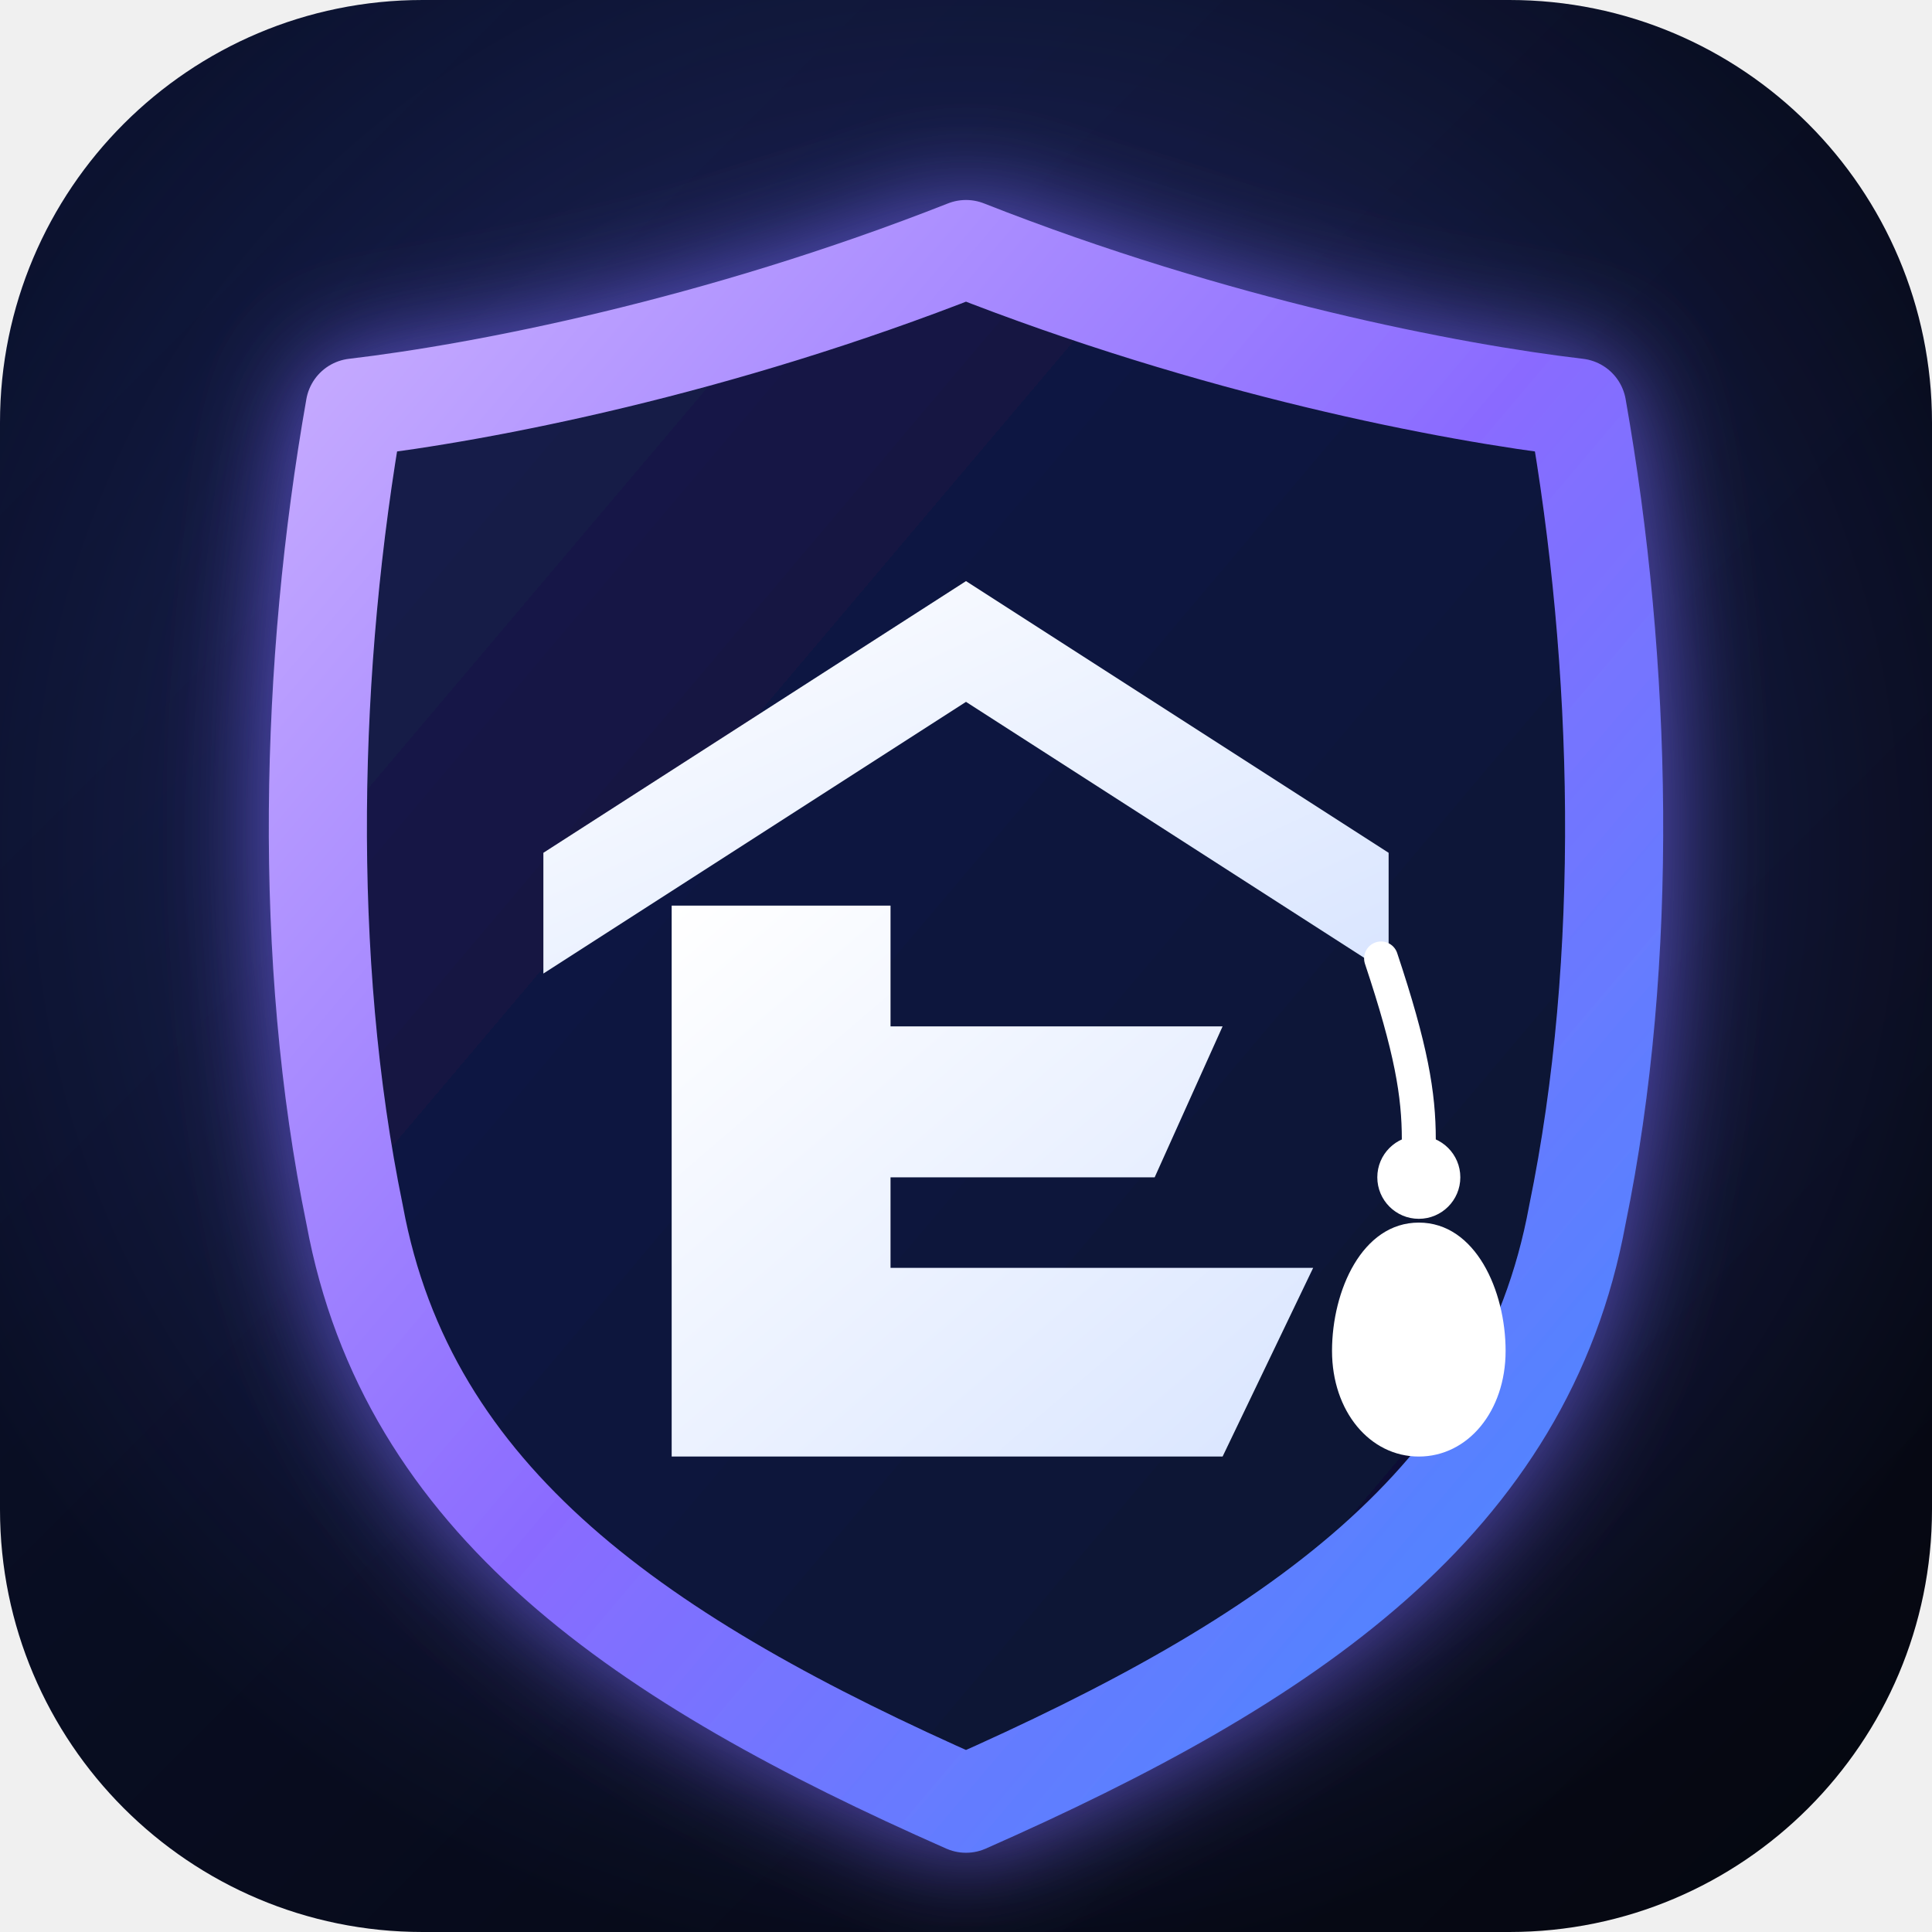
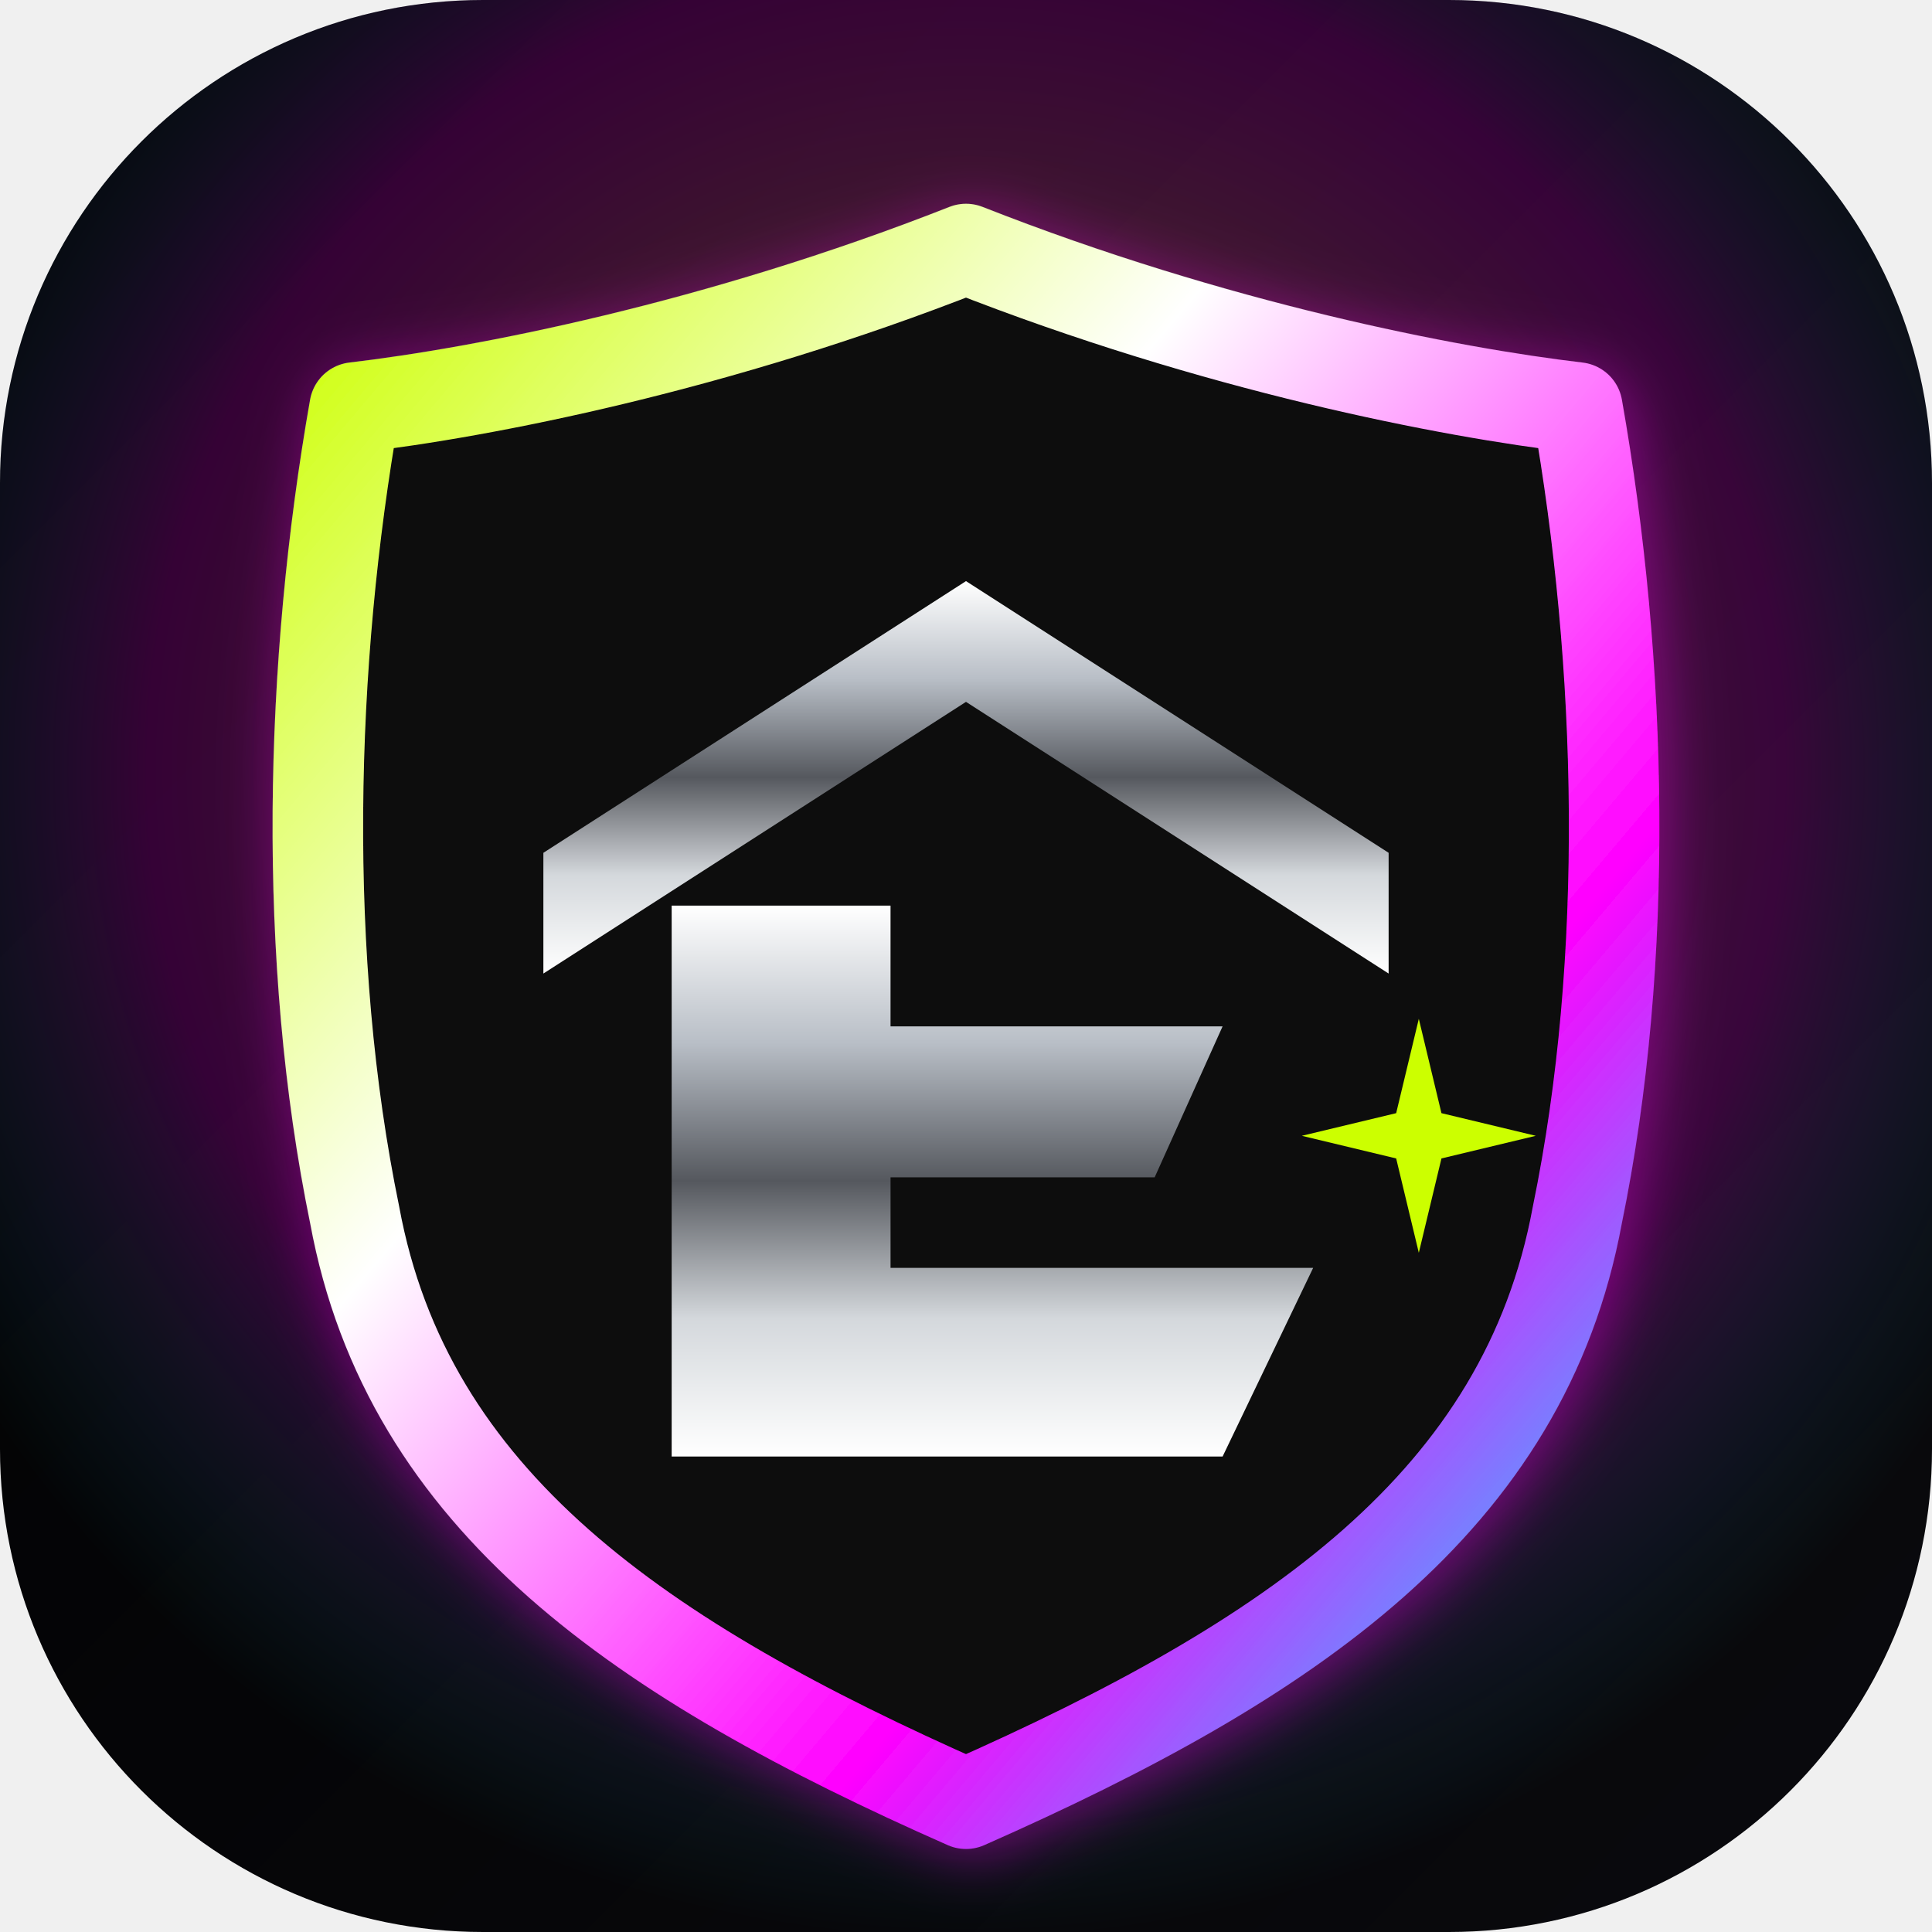
- <svg xmlns="http://www.w3.org/2000/svg" viewBox="0 0 512 512" role="img" aria-label="ExamGuard">
+ <svg xmlns="http://www.w3.org/2000/svg" viewBox="0 0 512 512" role="img" aria-label="ExamGuard Acid Chrome">
  <defs>
    <linearGradient id="bg" x1="0" y1="0" x2="1" y2="1">
-       <stop offset="0" stop-color="#0B1230" />
-       <stop offset="1" stop-color="#05070F" />
+       <stop offset="0" stop-color="#000000" />
+       <stop offset="1" stop-color="#0A0A0E" />
    </linearGradient>
-     <radialGradient id="halo" cx="0.5" cy="0.44" r="0.58">
-       <stop offset="0" stop-color="#5B6BFF" stop-opacity="0.35" />
-       <stop offset="1" stop-color="#5B6BFF" stop-opacity="0" />
+     <radialGradient id="acidHalo" cx="0.5" cy="0.4" r="0.6">
+       <stop offset="0" stop-color="#CCFF00" stop-opacity="0.35" />
+       <stop offset="0.7" stop-color="#FF00FF" stop-opacity="0.2" />
+       <stop offset="1" stop-color="#00F0FF" stop-opacity="0" />
    </radialGradient>
-     <linearGradient id="rim" x1="0" y1="0" x2="1" y2="1">
-       <stop offset="0" stop-color="#C9AEFF" />
-       <stop offset="0.5" stop-color="#8A6BFF" />
-       <stop offset="1" stop-color="#3F8CFF" />
+     <linearGradient id="liquidChrome" x1="0" y1="0" x2="0" y2="1">
+       <stop offset="0%" stop-color="#FFFFFF" />
+       <stop offset="25%" stop-color="#B8BEC6" />
+       <stop offset="50%" stop-color="#55585E" />
+       <stop offset="75%" stop-color="#D4D8DC" />
+       <stop offset="100%" stop-color="#FFFFFF" />
    </linearGradient>
-     <linearGradient id="shieldFill" x1="0" y1="0" x2="1" y2="1">
-       <stop offset="0" stop-color="#151C4C" />
-       <stop offset="1" stop-color="#0A0F2E" />
+     <linearGradient id="iridescentRim" x1="0" y1="0" x2="1" y2="1">
+       <stop offset="0%" stop-color="#CCFF00" />
+       <stop offset="35%" stop-color="#FFFFFF" />
+       <stop offset="70%" stop-color="#FF00FF" />
+       <stop offset="100%" stop-color="#00F0FF" />
    </linearGradient>
-     <linearGradient id="letter" x1="0" y1="0" x2="1" y2="1">
-       <stop offset="0" stop-color="#FFFFFF" />
-       <stop offset="1" stop-color="#D9E5FF" />
-     </linearGradient>
-     <filter id="glow" x="-30%" y="-30%" width="160%" height="160%">
-       <feDropShadow dx="0" dy="0" stdDeviation="14" flood-color="#7C6BFF" flood-opacity="0.75" />
+     <filter id="voltGlow" x="-30%" y="-30%" width="160%" height="160%">
+       <feDropShadow dx="0" dy="0" stdDeviation="16" flood-color="#CCFF00" flood-opacity="0.6" />
+       <feDropShadow dx="2" dy="2" stdDeviation="8" flood-color="#FF00FF" flood-opacity="0.4" />
    </filter>
  </defs>
-   <rect x="0" y="0" width="512" height="512" rx="112" fill="url(#bg)" />
-   <rect x="0" y="0" width="512" height="512" rx="112" fill="url(#halo)" />
-   <path d="M256 66 C322 92 384 104 418 108 C430 176 432 254 418 322 C404 398 342 440 256 478 C170 440 108 398 94 322 C80 254 82 176 94 108 C128 104 190 92 256 66 Z" fill="url(#shieldFill)" stroke="url(#rim)" stroke-width="26" stroke-linejoin="round" filter="url(#glow)" />
-   <path d="M144 226 L256 154 L368 226 L368 258 L256 186 L144 258 Z" fill="url(#letter)" />
-   <path d="M178 240 H236 V272 H324 L306 312 H236 V336 H348 L324 386 H178 Z" fill="url(#letter)" />
-   <path d="M366 254 C374 278 376 290 376 302" stroke="#FFFFFF" stroke-width="9" fill="none" stroke-linecap="round" />
-   <circle cx="376" cy="312" r="11" fill="#FFFFFF" />
-   <path d="M376 324 C391 324 399 342 399 358 C399 374 389 386 376 386 C363 386 353 374 353 358 C353 342 361 324 376 324 Z" fill="#FFFFFF" />
+   <rect x="0" y="0" width="512" height="512" rx="128" fill="url(#bg)" />
+   <rect x="0" y="0" width="512" height="512" rx="128" fill="url(#acidHalo)" />
+   <path d="M256 66 C322 92 384 104 418 108 C430 176 432 254 418 322 C404 398 342 440 256 478 C170 440 108 398 94 322 C80 254 82 176 94 108 C128 104 190 92 256 66 Z" fill="#08080C" stroke="url(#iridescentRim)" stroke-width="24" stroke-linejoin="round" filter="url(#voltGlow)" />
+   <path d="M144 226 L256 154 L368 226 L368 258 L256 186 L144 258 Z" fill="url(#liquidChrome)" />
+   <path d="M178 240 H236 V272 H324 L306 312 H236 V336 H348 L324 386 H178 Z" fill="url(#liquidChrome)" />
+   <polygon points="376,270 382,295 407,301 382,307 376,332 370,307 345,301 370,295" fill="#CCFF00" />
</svg>
